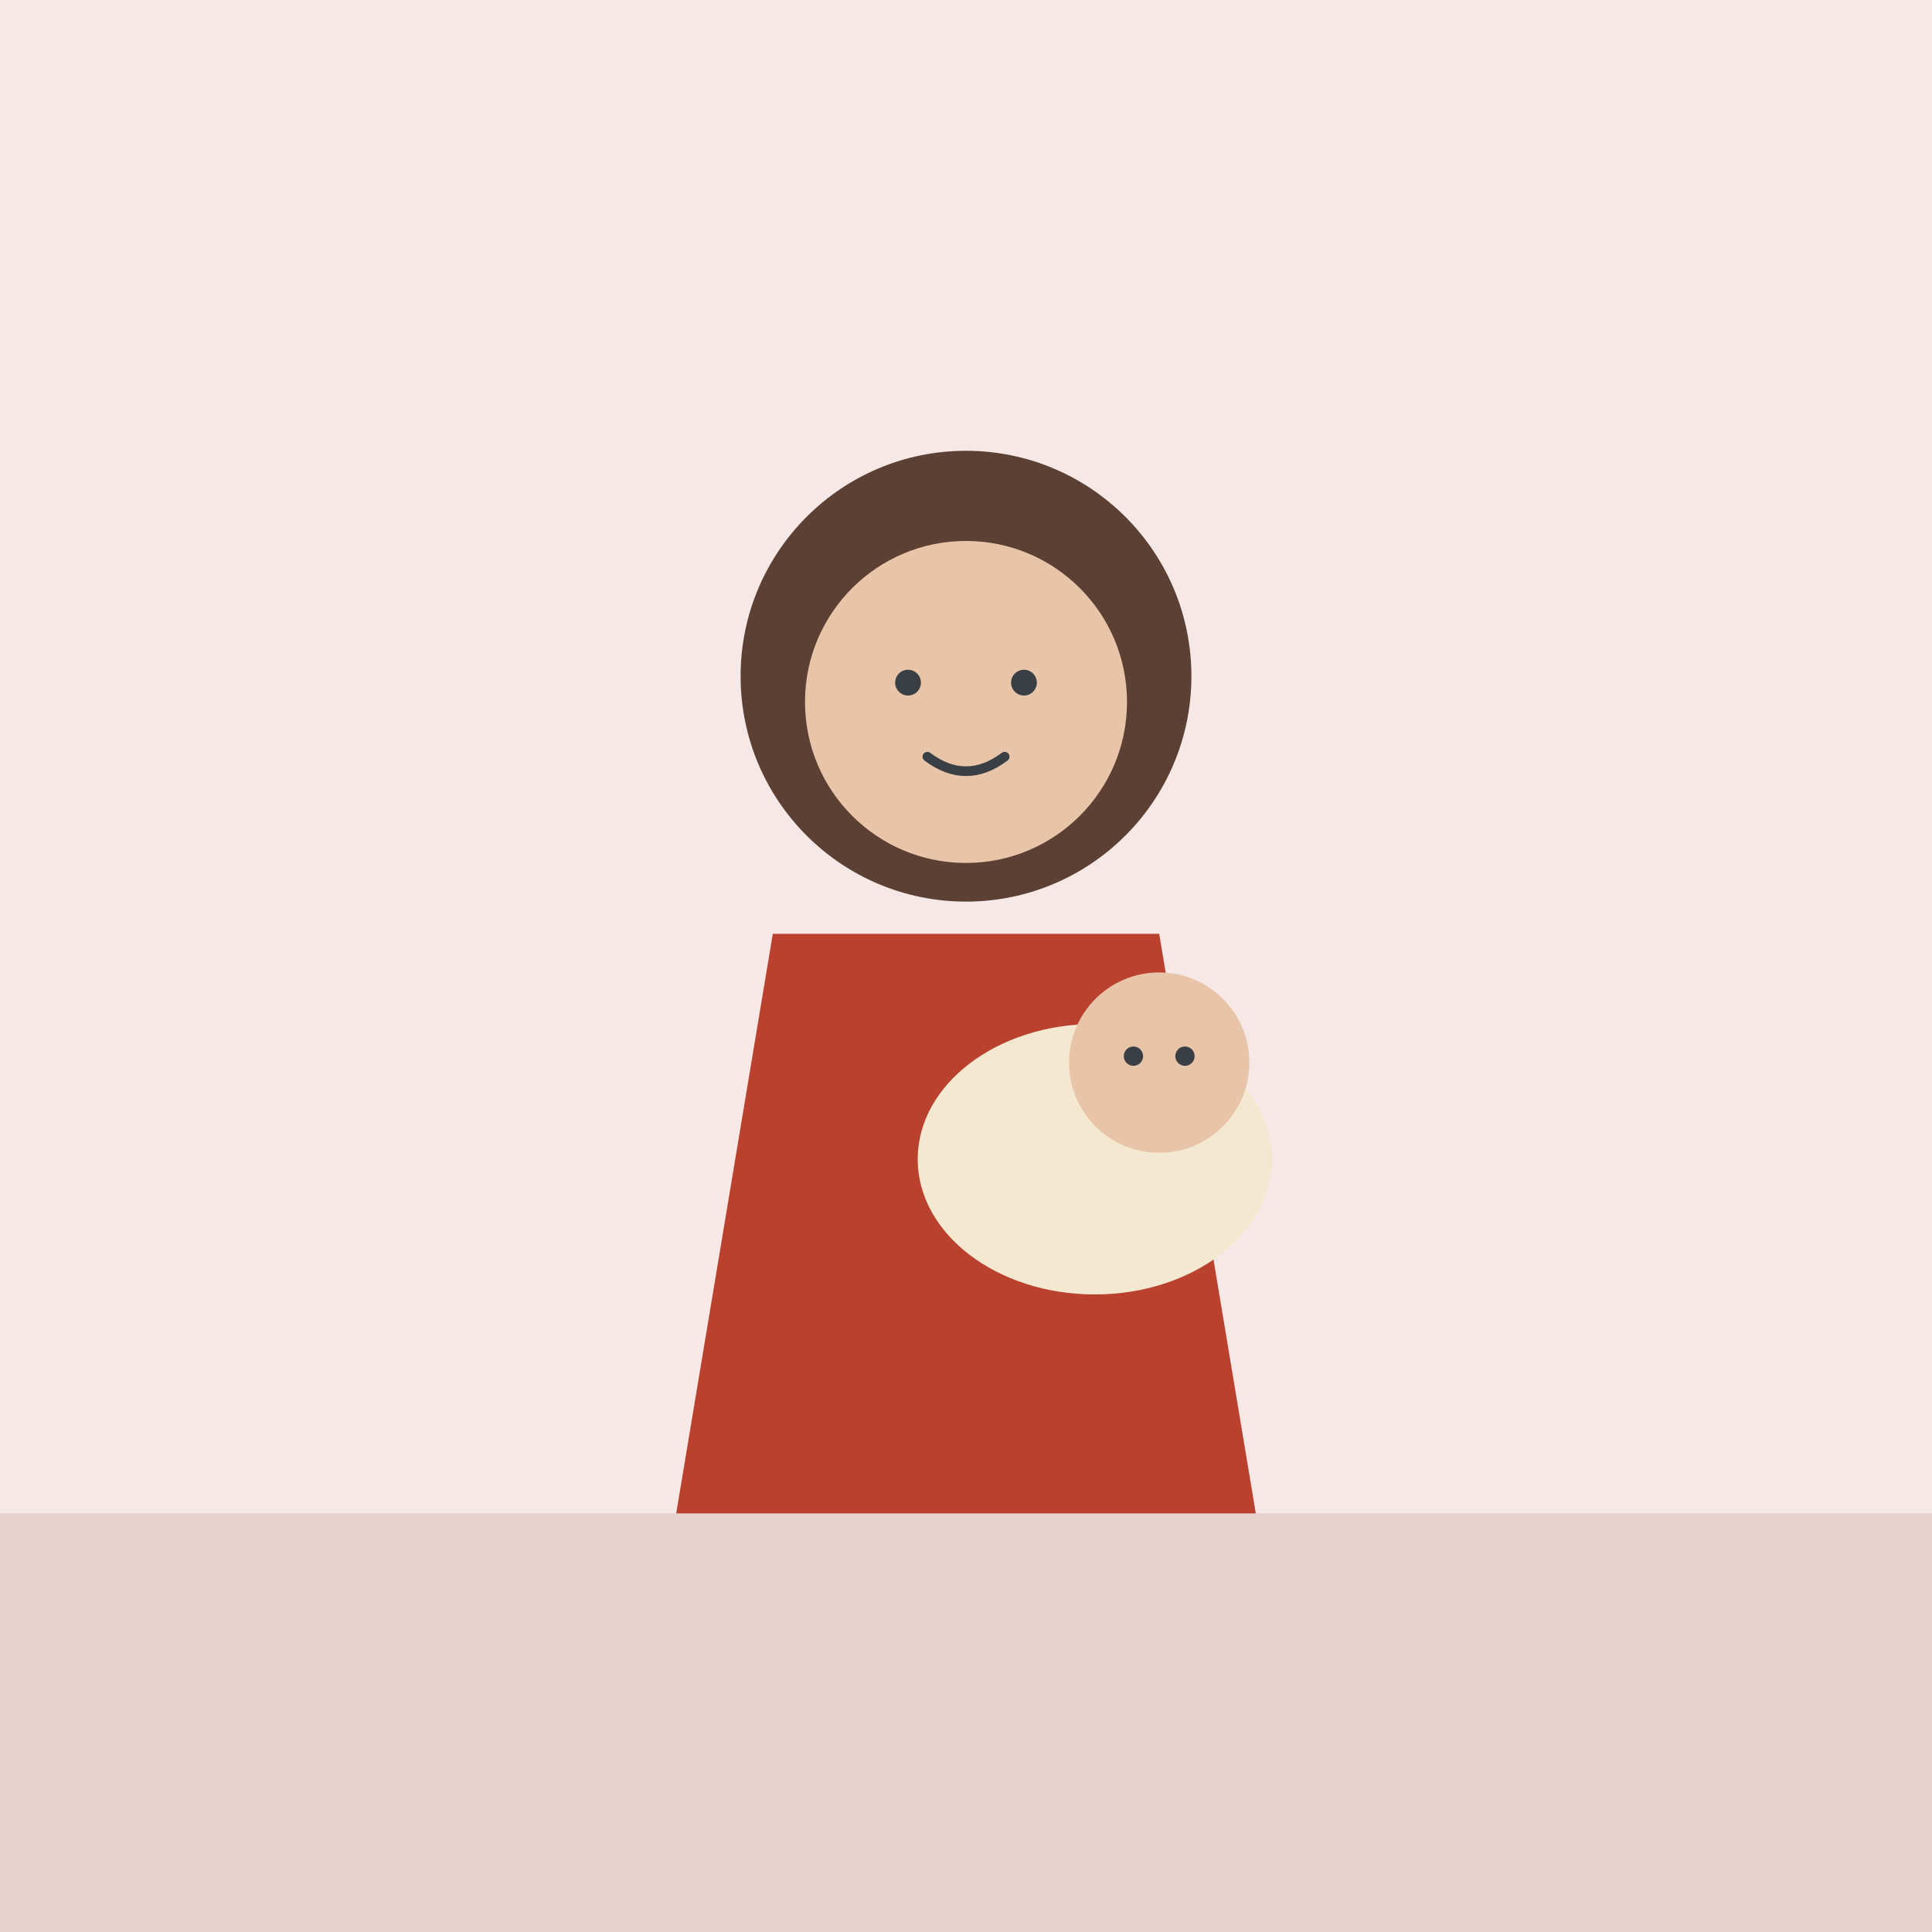
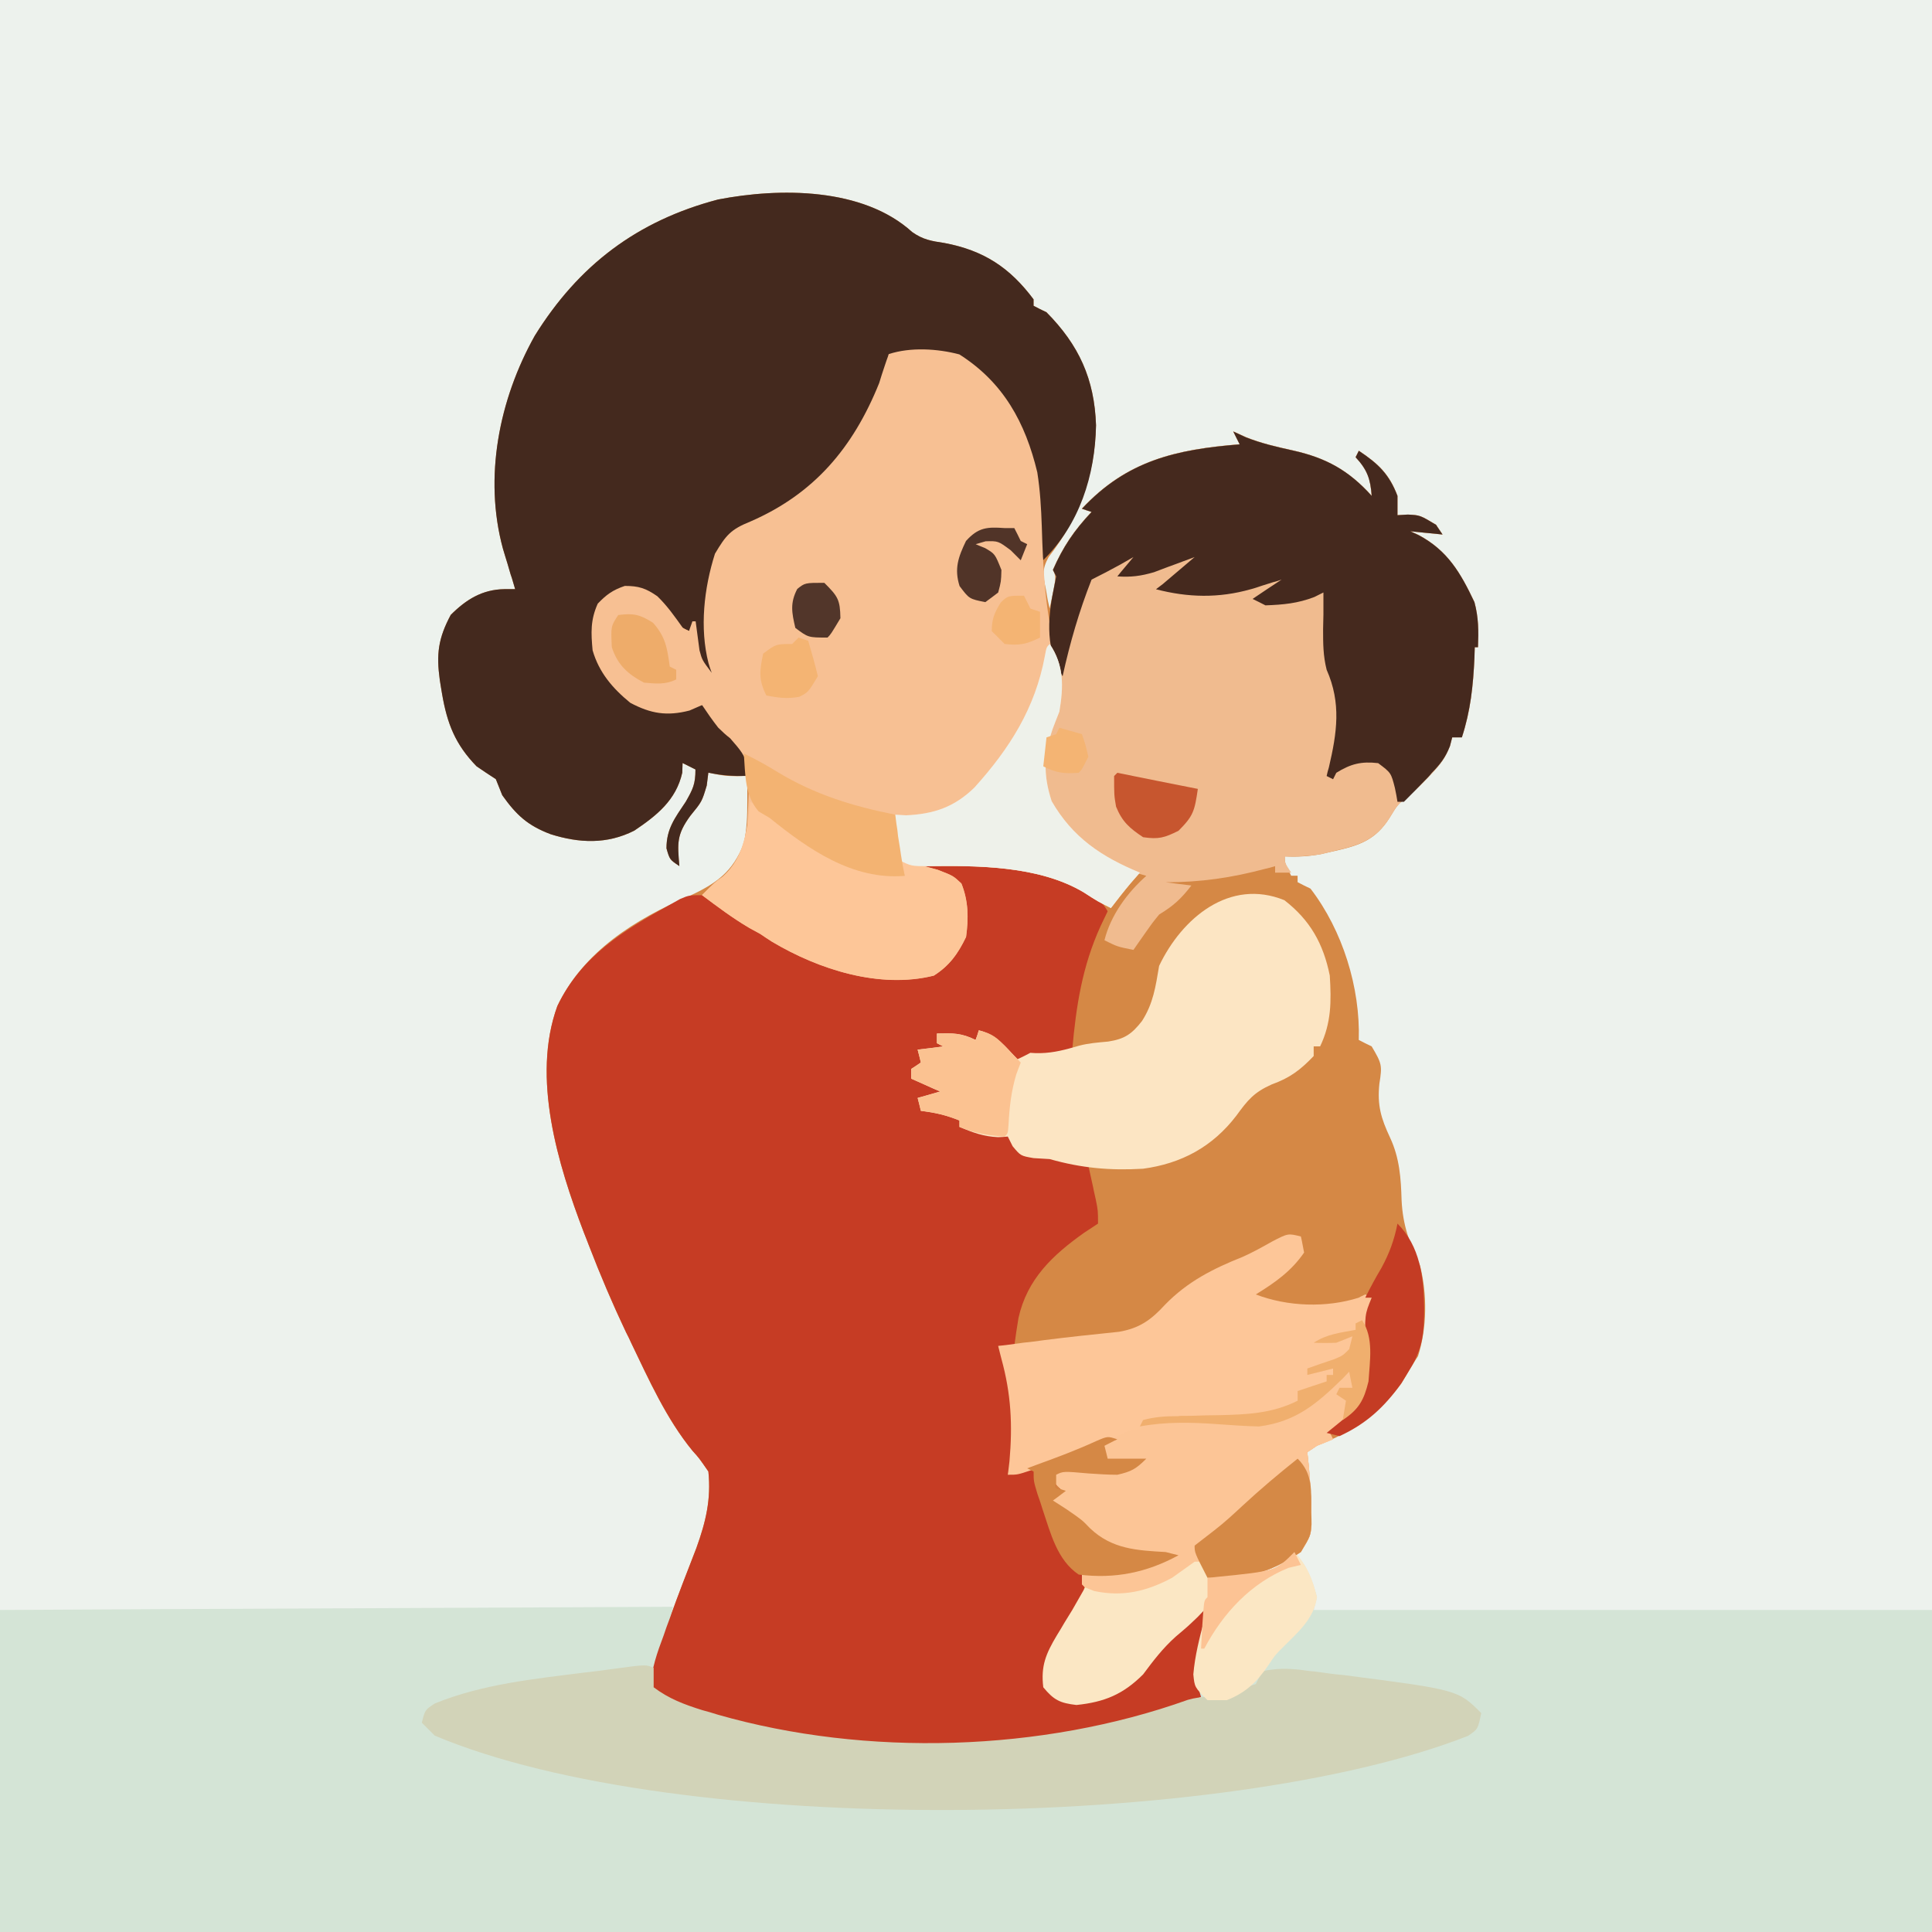
- <svg xmlns="http://www.w3.org/2000/svg" width="600" height="600" viewBox="0 0 600 600" role="img" aria-label="Mother">
-   <rect width="600" height="600" fill="#F5E8E6" />
-   <rect y="470" width="600" height="130" fill="#E8D0CC" />
-   <path d="M210 470 L240 290 L360 290 L390 470 Z" fill="#B9412E" />
-   <circle cx="300" cy="210" r="70" fill="#5C4033" />
-   <circle cx="300" cy="218" r="50" fill="#E8C4A8" />
-   <circle cx="282" cy="212" r="4" fill="#3A3F45" />
-   <circle cx="318" cy="212" r="4" fill="#3A3F45" />
-   <path d="M288 235 Q300 244 312 235" fill="none" stroke="#3A3F45" stroke-width="3" stroke-linecap="round" />
-   <ellipse cx="340" cy="360" rx="55" ry="42" fill="#F5E8D0" />
-   <circle cx="360" cy="330" r="28" fill="#E8C4A8" />
-   <circle cx="352" cy="328" r="3" fill="#3A3F45" />
-   <circle cx="368" cy="328" r="3" fill="#3A3F45" />
+ <svg xmlns="http://www.w3.org/2000/svg" version="1.1" width="600" height="600" viewBox="0 0 600 600" role="img" aria-label="Mother">
+   <path d="M0 0 C198 0 396 0 600 0 C600 198 600 396 600 600 C402 600 204 600 0 600 C0 402 0 204 0 0 Z " fill="#EDF2ED" transform="translate(0,0)" />
+   <path d="M0 0 C3.4 2.4 6 2.8 10 3.4 C22.2 5.7 30.3 11 37.7 20.9 C37.7 21.6 37.7 22.3 37.7 22.9 C39 23.6 40.4 24.3 41.7 24.9 C51.8 35.1 56.6 45.6 57.1 60 C56.8 75.4 51.9 88.7 42.4 100.9 C40.3 104.7 40.6 106.6 41.5 110.8 C41.7 112 41.9 113.1 42.1 114.3 C42.3 115.2 42.5 116 42.7 116.9 C44.8 107.2 44.8 107.2 43.7 104.9 C46.8 97.8 50.3 92.6 55.7 86.9 C54.7 86.6 53.7 86.3 52.7 85.9 C66.7 70.9 82 67.5 101.7 65.9 C101.1 64.6 100.4 63.3 99.7 61.9 C100.4 62.2 100.4 62.2 103.7 63.7 C108.4 65.6 113.2 66.7 118.2 67.8 C128.5 70.1 135.5 74 142.7 81.9 C142.3 76.6 141.4 73.8 137.7 69.9 C138 69.3 138.4 68.6 138.7 67.9 C144.7 71.9 148.2 75.1 150.7 81.9 C150.7 83.9 150.7 85.9 150.7 87.9 C151.8 87.9 152.8 87.8 153.9 87.8 C157.7 87.9 157.7 87.9 162.7 90.9 C163.4 91.9 164 92.9 164.7 93.9 C161.4 93.6 158.1 93.3 154.7 92.9 C155.6 93.3 156.5 93.7 157.3 94.1 C166.3 98.9 170.3 105.9 174.6 114.9 C175.9 119.7 175.9 124 175.7 128.9 C175.4 128.9 175.1 128.9 174.7 128.9 C174.7 130 174.6 131.1 174.6 132.3 C174.2 141 173.4 148.7 170.7 156.9 C169.7 156.9 168.7 156.9 167.7 156.9 C167.5 157.8 167.2 158.7 167 159.6 C165.6 163.2 164.1 165.2 161.5 168 C160.7 168.9 159.9 169.7 159 170.6 C156.7 172.9 156.7 172.9 153.5 175.6 C150.7 177.9 150.7 177.9 148.2 182 C143.9 188.8 138.9 190.5 131.3 192.2 C129.8 192.5 128.4 192.9 126.9 193.2 C123.1 193.9 119.6 194.1 115.7 193.9 C115.7 195.9 115.7 195.9 117.7 199.9 C118.4 199.9 119 199.9 119.7 199.9 C119.7 200.6 119.7 201.3 119.7 201.9 C121 202.6 122.4 203.3 123.7 203.9 C133.7 216.9 139.2 234.7 138.7 250.9 C140 251.6 141.4 252.3 142.7 252.9 C145.9 258.3 146 258.8 145.1 264.5 C144.4 271.2 145.6 275.2 148.4 281.2 C151.4 287.6 151.8 293.9 152 300.8 C152.4 308.5 154.4 313.9 157.7 320.9 C160 329.9 159.9 340.3 157.1 349.1 C156.3 350.3 155.5 351.6 154.7 352.9 C153.8 354.5 152.9 356 151.9 357.6 C144.7 367.4 136.9 372.5 125.7 376.9 C124.7 377.6 123.7 378.3 122.7 378.9 C122.9 380.4 123 381.9 123.2 383.5 C123.6 388.3 123.9 393 124 397.8 C124 399 124 400.3 124 401.6 C123.7 404.9 123.7 404.9 120.7 409.9 C110.5 416.8 103.7 418.2 91.7 417.9 C91.4 416.3 91.1 414.6 90.7 412.9 C87.3 414.8 84.1 416.6 81 419 C73 423.7 64.8 424.5 55.7 422.9 C55.1 422.6 54.4 422.3 53.7 421.9 C53 423.3 52.3 424.6 51.6 426 C50.7 427.7 49.8 429.5 48.8 431.2 C47.9 433 47 434.7 46.1 436.5 C43.7 440.9 43.7 440.9 41.7 443.9 C40.9 450.9 40.9 450.9 43.7 454.4 C49.3 457.2 54.3 456.3 60.2 454.9 C67.4 451.7 72.2 447 76.8 440.8 C80 436.6 83.4 434 87.7 430.9 C89 429.6 90.4 428.3 91.7 426.9 C91.2 430.8 90.6 434.5 89.7 438.3 C88.5 444 87.9 449.4 89.7 454.9 C74.7 460.9 59.7 464.5 43.7 466.9 C42.3 467.2 40.8 467.4 39.3 467.6 C1.9 472.3 -45.2 472.6 -79.3 453.9 C-79.9 453.3 -80.6 452.6 -81.3 451.9 C-80.9 446.2 -79.1 441.2 -77.2 435.8 C-76.6 434.1 -76 432.3 -75.3 430.5 C-72.6 423.2 -69.8 415.9 -67 408.6 C-64.1 400.6 -62.4 393.5 -63.3 384.9 C-66.2 380.7 -66.2 380.7 -68.2 378.5 C-76.3 368.7 -81.8 356.4 -87.3 344.9 C-87.5 344.4 -87.5 344.4 -88.9 341.6 C-93.1 332.8 -96.9 323.8 -100.4 314.7 C-100.9 313.3 -101.4 312 -102 310.6 C-110 289.6 -118.3 262.6 -110.2 240.4 C-102.1 223.4 -86 213.4 -69.2 206.2 C-60.8 202.3 -55.7 198.7 -52.3 189.9 C-51.3 185.3 -51.2 181.4 -51.2 176.6 C-51.2 175.2 -51.2 173.7 -51.2 172.3 C-51.3 171.2 -51.3 170.1 -51.3 168.9 C-51.8 168.9 -51.8 168.9 -54.5 169 C-58.3 168.9 -58.3 168.9 -63.3 167.9 C-63.4 168.6 -63.4 168.6 -63.8 171.9 C-65.3 176.9 -65.3 176.9 -68.9 181.3 C-73.2 187.2 -72.9 189.8 -72.3 196.9 C-75.3 194.9 -75.3 194.9 -76.3 191.4 C-76.3 185.3 -73.7 182 -70.3 176.9 C-68.1 173 -67.3 171.5 -67.3 166.9 C-67.9 166.6 -67.9 166.6 -71.3 164.9 C-71.3 165.9 -71.4 166.9 -71.4 167.9 C-73.3 176.4 -79.3 181.2 -86.3 185.9 C-94.8 190.2 -103.4 189.8 -112.3 187 C-119.4 184.3 -122.9 181.1 -127.3 174.9 C-127.6 174.1 -127.6 174.1 -129.3 169.9 C-131.3 168.6 -133.3 167.3 -135.3 165.9 C-141.9 159.1 -144.4 152.7 -146 143.4 C-146.2 142 -146.5 140.6 -146.7 139.1 C-147.8 131.1 -147.2 126.2 -143.3 118.9 C-138.5 114.1 -133.5 111 -126.6 110.9 C-125.5 110.9 -124.4 110.9 -123.3 110.9 C-123.6 109.8 -124 108.6 -124.3 107.5 C-124.6 106.7 -124.6 106.7 -125.7 102.9 C-126.2 101.4 -126.6 99.9 -127.1 98.3 C-133.1 76.2 -128.3 52 -117.2 32.2 C-103.6 10.3 -85.4 -3.5 -60.3 -10.1 C-41.2 -13.8 -15.3 -13.9 0 0 Z " fill="#D58845" transform="translate(283.2812,72.0625)" />
+   <path d="M0 0 C3.9 4.2 5.5 8.5 7 14 C6.7 15.3 6.3 16.6 6 18 C69.4 18 132.7 18 198 18 C198 51 198 84 198 118 C0 118 -198 118 -402 118 C-402 85 -402 52 -402 18 C-367.5 17.8 -367.5 17.8 -193 17 C-194.4 23.5 -196 29.1 -198.3 35.2 C-199 38 -199 38 -198 43 C-157.2 67.4 -94.3 61.5 -50.2 51.3 C-43.3 49.6 -36.6 47.5 -30 45 C-30.3 44 -30.7 43 -31 42 C-31.5 34.4 -29.9 28.3 -28 21 C-28 20 -28 19 -28 18 C-28.7 18.7 -29.3 19.4 -30 20.1 C-33 23 -33 23 -36.9 26.3 C-40.9 29.9 -43.8 33.7 -47 38 C-53.2 44.2 -59 46.6 -67.7 47.5 C-72.8 46.9 -74.7 46 -78 42 C-78.8 35.4 -77.2 31.6 -73.8 25.9 C-73 24.6 -72.2 23.3 -71.4 21.9 C-70.6 20.6 -69.8 19.3 -69 18 C-67.7 15.7 -66.3 13.3 -65 11 C-64.1 11.4 -63.1 11.7 -62.2 12.1 C-53.3 14 -45.9 12.2 -38 8 C-35.7 6.3 -33.3 4.7 -31 3 C-30 3 -29 3 -28 3 C-27.7 4.6 -27.3 6.3 -27 8 C-6.3 6.3 -6.3 6.3 0 0 Z " fill="#D4E4D6" transform="translate(402,482)" />
+   <path d="M0 0 C39.4 0.9 39.4 0.9 53 10 C55.7 12.9 55.7 12.9 57 15 C56.6 15.8 56.6 15.8 54.8 19.6 C49.1 32.1 47.2 44.4 46 58 C40 59.5 34.2 61 28 61 C25.3 58.3 22.7 55.7 20 53 C19 53 18 53 17 53 C16.7 53.7 16.3 54.3 16 55 C12 54.3 8.1 53.7 4 53 C4 54 4 55 4 56 C5.3 56.7 6.6 57.3 8 58 C4.7 58 1.4 58 -2 58 C-1 61 -1 61 1 63 C-0.6 63.3 -2.3 63.7 -4 64 C-4 65 -4 66 -4 67 C-2.5 67.5 -1.1 67.9 0.4 68.4 C5 70 5 70 6 72 C4.8 72.2 4.8 72.2 -1 73 C-1 74 -1 75 -1 76 C0.4 76.3 1.8 76.6 3.3 76.9 C8 78 8 78 11 80 C11 80.7 11 81.3 11 82 C16.2 83.4 20.6 84.2 26 84 C26.5 85 26.9 85.9 27.4 86.9 C30 90 30 90 34 90.7 C35.6 90.8 37.3 90.9 39 91 C43 91.9 47 92.9 51 94 C51.5 96.2 52 98.5 52.5 100.8 C52.6 101.4 52.6 101.4 53.3 104.5 C54 108 54 108 54 112 C52.5 113 51.1 113.9 49.6 114.9 C39.9 121.8 32 129.2 29.3 141.3 C28.8 144.2 28.4 147.1 28 150 C26.4 150 24.7 150 23 150 C23.6 151.7 24.3 153.4 24.9 155.1 C29.3 166.6 28.8 178.2 26 190 C35.6 186.7 45 183.3 54.2 179 C57 178 57 178 60 179 C59.3 179.3 59.3 179.3 56 181 C56.3 182.3 56.7 183.6 57 185 C61 185 64.9 185 69 185 C65.8 188.2 64.4 189 60 190 C57.1 190 54.2 189.8 51.2 189.6 C43.2 188.9 43.2 188.9 41 190 C41 191.3 41 192.6 41 194 C42 194.3 43 194.7 44 195 C42.7 196 41.4 197 40 198 C41.4 198.9 42.8 199.8 44.2 200.7 C49 204 49 204 51.5 206.6 C58.3 213.1 66.1 213.5 75 214 C76.3 214.3 77.6 214.7 79 215 C68.6 220.7 60.6 221.2 49 220 C49.3 220.8 49.5 221.6 49.8 222.4 C50.1 227.8 47.8 231 45.2 235.7 C44.7 236.5 44.7 236.5 42.4 240.8 C41 243.2 39.6 245.6 38 248 C37.2 255 37.2 255 39.9 258.5 C45.6 261.3 50.5 260.3 56.5 259 C63.7 255.8 68.4 251.1 73.1 244.9 C76.3 240.6 79.7 238.1 84 235 C85.3 233.7 86.6 232.4 88 231 C87.5 234.9 86.9 238.6 85.9 242.4 C84.8 248.1 84.1 253.4 86 259 C71 264.9 55.9 268.5 40 271 C38.5 271.2 37.1 271.5 35.6 271.7 C-1.9 276.4 -48.9 276.7 -83 258 C-83.7 257.3 -84.3 256.7 -85 256 C-84.7 250.3 -82.9 245.2 -80.9 239.9 C-80.3 238.1 -79.7 236.4 -79 234.6 C-76.4 227.2 -73.5 219.9 -70.7 212.7 C-67.8 204.6 -66.1 197.6 -67 189 C-69.9 184.8 -69.9 184.8 -71.9 182.6 C-80 172.7 -85.5 160.4 -91 149 C-91.5 147.9 -92 146.8 -92.6 145.7 C-96.8 136.8 -100.6 127.9 -104.1 118.8 C-104.6 117.4 -105.2 116.1 -105.7 114.7 C-113.7 93.7 -122 66.7 -113.9 44.4 C-106.5 29 -93.5 21 -79 13 C-77.9 12.4 -76.9 11.8 -75.8 11.2 C-73 10 -73 10 -68 10 C-64.7 12.1 -64.7 12.1 -61.1 14.8 C-56.8 18 -52.8 20.7 -48 23 C-46.9 23.6 -45.9 24.3 -44.8 24.9 C-31.3 32.3 -16.3 36 -1 35 C4.3 32.9 7.4 31.1 10.8 26.6 C13 19.9 13.1 12.9 10.6 6.3 C7 3.1 3.7 2.7 -1 2 C-0.7 1.3 -0.3 0.7 0 0 Z " fill="#C63C24" transform="translate(287,268)" />
+   <path d="M0 0 C3.4 2.4 6 2.8 10 3.4 C22.2 5.7 30.3 11 37.7 20.9 C37.7 21.6 37.7 22.3 37.7 22.9 C39 23.6 40.4 24.3 41.7 24.9 C51.8 35.1 56.6 45.6 57.1 60 C56.8 75.7 52 90.7 40.7 101.9 C39.7 97.7 39.5 94 39.4 89.7 C38.4 71.3 33.6 54.6 19.7 41.9 C11.4 36.9 2.2 37.8 -7.3 37.9 C-7.4 39.1 -7.6 40.2 -7.8 41.4 C-12.5 58.9 -23.3 74.8 -38.3 84.9 C-43.8 88.1 -49.4 90.6 -55.3 92.9 C-62.9 100.7 -63.4 112.4 -63.6 122.8 C-63.5 128.4 -62.8 133.5 -61.3 138.9 C-66.6 133.6 -67.5 129.3 -68.3 121.9 C-68.6 122.6 -68.9 123.3 -69.3 123.9 C-73.3 121.9 -73.3 121.9 -76.7 117.4 C-80.3 112.9 -80.3 112.9 -85.3 110.9 C-89.8 111 -91.7 111.4 -95.2 114.4 C-98.6 118.5 -98.7 121.5 -98.6 126.9 C-97.9 133.6 -94.6 138.5 -90.1 143.4 C-84.2 147.4 -79 149.5 -71.9 148.1 C-70.7 147.7 -69.5 147.3 -68.3 146.9 C-67 146.9 -65.6 146.9 -64.3 146.9 C-62.3 149 -62.3 149 -60.3 151.7 C-57.7 155.1 -55.3 157.9 -52.3 160.9 C-51.5 165.2 -51.5 165.2 -51.3 168.9 C-55.6 169 -59 168.8 -63.3 167.9 C-63.4 168.6 -63.4 168.6 -63.8 171.9 C-65.3 176.9 -65.3 176.9 -68.9 181.3 C-73.2 187.2 -72.9 189.8 -72.3 196.9 C-75.3 194.9 -75.3 194.9 -76.3 191.4 C-76.3 185.3 -73.7 182 -70.3 176.9 C-68.1 173 -67.3 171.5 -67.3 166.9 C-67.9 166.6 -67.9 166.6 -71.3 164.9 C-71.3 165.9 -71.4 166.9 -71.4 167.9 C-73.3 176.4 -79.3 181.2 -86.3 185.9 C-94.8 190.2 -103.4 189.8 -112.3 187 C-119.4 184.3 -122.9 181.1 -127.3 174.9 C-127.6 174.1 -127.6 174.1 -129.3 169.9 C-131.3 168.6 -133.3 167.3 -135.3 165.9 C-141.9 159.1 -144.4 152.7 -146 143.4 C-146.2 142 -146.5 140.6 -146.7 139.1 C-147.8 131.1 -147.2 126.2 -143.3 118.9 C-138.5 114.1 -133.5 111 -126.6 110.9 C-125.5 110.9 -124.4 110.9 -123.3 110.9 C-123.6 109.8 -124 108.6 -124.3 107.5 C-124.6 106.7 -124.6 106.7 -125.7 102.9 C-126.2 101.4 -126.6 99.9 -127.1 98.3 C-133.1 76.2 -128.3 52 -117.2 32.2 C-103.6 10.3 -85.4 -3.5 -60.3 -10.1 C-41.2 -13.8 -15.3 -13.9 0 0 Z " fill="#44291E" transform="translate(283.2812,72.0625)" />
+   <path d="M0 0 C13.7 8.7 20.5 21.2 24.2 36.6 C25.1 42.3 25.4 47.7 25.6 53.4 C26 67 26.7 80.3 30.2 93.5 C32.5 102 32.2 108 29 116.3 C26.2 124.3 25.9 130.5 28.6 138.7 C35.1 150.1 44.1 156 56.1 160.9 C55.1 162 54.2 163.1 53.2 164.2 C51.1 166.7 49 169.3 47.1 171.9 C43.1 169.9 43.1 169.9 38.6 167 C24.4 158.6 5.1 158.7 -10.9 158.9 C-10.2 159.1 -10.2 159.1 -6.7 160.1 C-1.9 161.9 -1.9 161.9 0.6 164.3 C2.8 169.9 2.9 175 2.1 180.9 C-0.4 186.1 -3.1 189.8 -7.9 192.9 C-24.8 197.1 -43.7 191 -58.2 182.4 C-59.5 181.6 -60.7 180.8 -61.9 179.9 C-63 179.3 -64.1 178.7 -65.2 178.1 C-70.4 175.1 -75.1 171.5 -79.9 167.9 C-75.9 163.9 -75.9 163.9 -73.4 162.2 C-68.8 158 -67.1 153 -65.9 146.9 C-64.9 126.4 -64.9 126.4 -71.2 119.2 C-72.5 118.2 -73.7 117.1 -74.9 115.9 C-76.7 113.6 -78.3 111.3 -79.9 108.9 C-81.2 109.5 -82.5 110 -83.8 110.6 C-90.8 112.4 -95.8 111.6 -102.2 108.2 C-107.7 103.7 -111.9 98.8 -113.9 91.9 C-114.4 86.5 -114.6 82.5 -112.3 77.4 C-109.6 74.6 -107.7 73.2 -103.9 71.9 C-99.6 71.9 -97.4 72.6 -93.8 75.1 C-90.7 78.1 -88.4 81.4 -85.9 84.9 C-85.3 85.3 -84.6 85.6 -83.9 85.9 C-83.8 85.4 -83.8 85.4 -82.9 82.9 C-82.6 82.9 -82.3 82.9 -81.9 82.9 C-81.5 85.9 -81.1 88.9 -80.7 91.9 C-79.9 94.9 -79.9 94.9 -76.9 98.9 C-77.3 97.9 -77.6 96.9 -77.9 95.9 C-80.7 85 -79.3 72.6 -75.9 61.9 C-72.5 56.2 -71.1 54.4 -64.9 51.9 C-45.1 43.3 -33 29 -24.9 8.9 C-24.4 7.2 -23.8 5.4 -23.2 3.6 C-22.8 2.4 -22.4 1.2 -21.9 -0.1 C-15.2 -2.3 -6.8 -1.8 0 0 Z " fill="#F7C093" transform="translate(297.9375,110.0625)" />
+   <path d="M0 0 C1.3 0.6 2.6 1.2 3.9 1.8 C8.7 3.7 13.5 4.8 18.5 5.9 C28.8 8.2 35.8 12 43 20 C42.6 14.7 41.6 11.9 38 8 C38.3 7.3 38.7 6.7 39 6 C45 10 48.4 13.2 51 20 C51 22 51 24 51 26 C52.1 25.9 53.1 25.9 54.2 25.8 C58 26 58 26 63 29 C63.3 29.5 63.3 29.5 65 32 C61.7 31.7 58.4 31.3 55 31 C55.9 31.4 56.7 31.8 57.6 32.2 C66.6 37 70.6 43.9 74.9 53 C76.2 57.8 76.2 62 76 67 C75.7 67 75.3 67 75 67 C75 68.1 74.9 69.2 74.9 70.3 C74.5 79 73.7 86.7 71 95 C70 95 69 95 68 95 C67.9 95.4 67.9 95.4 67.3 97.7 C65.9 101.3 64.4 103.3 61.8 106.1 C60.9 106.9 60.1 107.8 59.3 108.7 C57 111 57 111 53.8 113.6 C51 116 51 116 48.5 120.1 C44.2 126.8 39.2 128.5 31.6 130.2 C30.1 130.6 28.7 130.9 27.2 131.3 C23.3 131.9 19.9 132.1 16 132 C16 134 16 134 18 137 C16.4 137 14.7 137 13 137 C13 136.3 13 135.7 13 135 C12 135.3 11 135.6 10 135.8 C-0.5 138.6 -10.1 140 -21 140 C-18.4 140.3 -15.7 140.7 -13 141 C-16.2 145.1 -18.4 147.2 -23 150 C-25.2 152.7 -25.2 152.7 -27.3 155.7 C-28 156.7 -28.7 157.7 -29.4 158.7 C-29.9 159.5 -30.5 160.2 -31 161 C-36 160 -36 160 -40 158 C-38.1 150.3 -32.9 143.2 -27 138 C-27.4 137.9 -27.4 137.9 -29.4 137.3 C-41.9 132.8 -52.4 125.7 -58.2 113.4 C-60.1 104.9 -59.4 98.4 -56.4 90.4 C-53.5 82.4 -54.1 76.7 -56.1 68.4 C-57.8 60.1 -56.7 53.2 -55 45 C-55.3 44.3 -55.7 43.7 -56 43 C-52.9 35.9 -49.4 30.7 -44 25 C-45 24.7 -46 24.3 -47 24 C-33 9 -17.8 5.6 2 4 C1.3 2.7 0.7 1.4 0 0 Z " fill="#F0BB8F" transform="translate(383,134)" />
+   <path d="M0 0 C0.2 0.8 0.2 0.8 1 5 C-3 10.8 -8 14.3 -14 18 C-4.1 21.8 7.9 22.2 18 19 C18.3 18.8 18.3 18.8 20 18 C20.7 18.3 21.3 18.7 22 19 C21.8 20.3 21.7 21.6 21.5 23 C21 27.7 21 32.4 21.1 37.1 C21.1 44.3 21.1 49.9 15.8 55.2 C13.6 57.2 11.3 59.1 9 61 C9.3 61.7 9.7 62.3 10 63 C8.4 63.7 6.7 64.3 5 65 C4 65.7 3 66.3 2 67 C2.2 68.5 2.3 70 2.5 71.6 C2.9 76.3 3.2 81.1 3.2 85.9 C3.3 87.1 3.3 88.3 3.3 89.6 C3 93 3 93 0 98 C-10.2 104.8 -17.1 106.3 -29 106 C-29.3 104.4 -29.7 102.7 -30 101 C-33.4 102.9 -36.6 104.7 -39.7 107.1 C-47.6 111.7 -56 112.8 -65 111 C-66 110 -67 109 -68 108 C-68 106.7 -68 105.4 -68 104 C-67.1 104 -67.1 104 -62.2 104.2 C-53.9 104.2 -46.5 102.7 -39 99 C-40.3 99 -41.6 99.1 -42.9 99.1 C-54.7 98.8 -62.8 95.2 -71 87 C-72.6 86 -74.3 85 -76 84 C-76.7 83 -77.3 82 -78 81 C-77.3 80.7 -77.3 80.7 -74 79 C-75 78 -76 77 -77 76 C-76.8 75.5 -76.8 75.5 -76 73 C-71.6 72.1 -68 72.1 -63.6 72.6 C-58 73.1 -54.2 72.5 -49 70 C-50.8 70 -52.5 70.1 -54.4 70.1 C-60 70 -60 70 -62 68 C-61.8 67.3 -61.8 67.3 -61 64 C-65.3 65.6 -69.6 67.2 -73.8 68.8 C-74.7 69.1 -74.7 69.1 -78.8 70.7 C-79.6 71 -79.6 71 -83.8 72.6 C-88 74 -88 74 -91 74 C-90.8 72.6 -90.7 71.2 -90.5 69.8 C-89.5 58.5 -90 48.9 -93 38 C-93.3 36.7 -93.7 35.4 -94 34 C-91.4 33.7 -88.9 33.4 -86.3 33 C-84.1 32.8 -82 32.5 -79.8 32.2 C-72 31.2 -64.2 30.4 -56.5 29.6 C-50.1 28.5 -46.5 25.9 -42.2 21.2 C-35.2 14 -27.3 10 -18 6.3 C-14.9 4.9 -12 3.3 -9 1.6 C-4 -1 -4 -1 0 0 Z " fill="#FDC698" transform="translate(404,384)" />
+   <path d="M0 0 C1.3 0.6 2.6 1.2 3.9 1.8 C8.7 3.7 13.5 4.8 18.5 5.9 C28.8 8.2 35.8 12 43 20 C42.6 14.7 41.6 11.9 38 8 C38.3 7.3 38.7 6.7 39 6 C45 10 48.4 13.2 51 20 C51 22 51 24 51 26 C52.1 25.9 53.1 25.9 54.2 25.8 C58 26 58 26 63 29 C63.3 29.5 63.3 29.5 65 32 C61.7 31.7 58.4 31.3 55 31 C55.9 31.4 56.7 31.8 57.6 32.2 C66.6 37 70.6 43.9 74.9 53 C76.2 57.8 76.2 62 76 67 C75.7 67 75.3 67 75 67 C75 68.1 74.9 69.2 74.9 70.3 C74.5 79 73.7 86.7 71 95 C70 95 69 95 68 95 C67.8 95.9 67.5 96.8 67.3 97.7 C65.9 101.3 64.3 103.3 61.6 106.1 C60.9 107 60.1 107.8 59.3 108.6 C57.2 110.8 55.1 112.9 53 115 C52.3 115 51.7 115 51 115 C50.8 113.6 50.5 112.2 50.2 110.7 C49 106 49 106 45 103 C39.8 102.4 36.5 103.2 32 106 C31.7 106.7 31.3 107.3 31 108 C30.3 107.7 29.7 107.3 29 107 C29.2 106.1 29.4 105.2 29.7 104.3 C32.2 93.6 33.6 84.4 29 74 C27.9 69.6 27.9 65.9 27.9 61.4 C27.9 59.9 28 58.4 28 56.9 C28 55.6 28 54.3 28 53 C28 52 28 51 28 50 C27.1 50.5 26.1 50.9 25.2 51.4 C20 53.4 15.5 53.8 10 54 C8.7 53.3 7.4 52.7 6 52 C9 50 11.9 48 15 46 C14.1 46.3 13.3 46.6 12.4 46.8 C11.8 47 11.8 47 8.9 47.9 C7.7 48.3 6.6 48.7 5.4 49 C-4.5 51.8 -14 51.6 -24 49 C-23.3 48.5 -22.6 47.9 -21.9 47.4 C-18.6 44.6 -15.3 41.8 -12 39 C-13.1 39.4 -14.3 39.9 -15.5 40.3 C-17 40.9 -18.5 41.4 -20.1 42 C-21.6 42.6 -23.1 43.1 -24.6 43.7 C-28.7 44.9 -31.8 45.3 -36 45 C-35.2 44 -35.2 44 -31 39 C-32.4 39.8 -33.8 40.6 -35.2 41.4 C-38.1 43 -41 44.5 -44 46 C-47.9 55.9 -50.7 65.6 -53 76 C-58.2 68.2 -57.7 58.4 -55.9 49.6 C-55.6 48.1 -55.3 46.6 -55 45 C-55.3 44.3 -55.7 43.7 -56 43 C-52.9 35.9 -49.4 30.7 -44 25 C-45 24.7 -46 24.3 -47 24 C-33 9 -17.8 5.6 2 4 C1.3 2.7 0.7 1.4 0 0 Z " fill="#45291E" transform="translate(383,134)" />
+   <path d="M0 0 C0 2 0 4 0 6 C4.8 9.6 9.4 11.3 15.1 13.1 C16.7 13.5 18.3 14 19.9 14.5 C66 27.7 120.6 26.1 165.9 9.9 C170 8.7 173.8 8.9 178 9 C181.4 7.6 181.4 7.6 184 6 C184.5 5.8 184.5 5.8 187 5 C187.7 3.7 188.3 2.4 189 1 C193.6 0.1 196.5 0.1 201.1 0.6 C202.5 0.8 203.8 1 205.3 1.1 C206.7 1.3 208.2 1.5 209.7 1.7 C211.2 1.9 212.7 2.1 214.2 2.2 C249.8 6.8 249.8 6.8 257 14 C256 19 256 19 252.9 21.1 C177.4 50.7 7.5 52.9 -68 21 C-69.3 19.7 -70.6 18.4 -72 17 C-71 13 -71 13 -67.9 11 C-53.1 5 -37.1 3.4 -21.3 1.4 C-18.4 1.1 -15.5 0.7 -12.6 0.3 C-2.3 -1.1 -2.3 -1.1 0 0 Z " fill="#D2D3B8" transform="translate(203,518)" />
+   <path d="M0 0 C8 6.2 12.1 13.5 14.1 23.4 C14.6 31.4 14.6 38.1 11.1 45.4 C10.5 45.4 9.8 45.4 9.1 45.4 C9.1 46.4 9.1 47.4 9.1 48.4 C5 52.7 1.7 55.2 -3.9 57.2 C-9.5 59.7 -11.4 62.1 -14.9 66.9 C-22.3 76.6 -32 81.8 -43.9 83.4 C-54.2 84 -63 83.2 -72.9 80.4 C-74.5 80.3 -76.2 80.2 -77.9 80.1 C-81.9 79.4 -81.9 79.4 -84.4 76.4 C-84.9 75.4 -85.4 74.4 -85.9 73.4 C-86.9 73.5 -87.9 73.6 -88.9 73.6 C-93.4 73.4 -96.7 72.2 -100.9 70.4 C-100.9 69.8 -100.9 69.1 -100.9 68.4 C-105.1 66.7 -108.4 66 -112.9 65.4 C-113.2 64.1 -113.5 62.8 -113.9 61.4 C-111.6 60.8 -109.3 60.1 -106.9 59.4 C-108.4 58.8 -108.4 58.8 -115.9 55.4 C-115.9 54.4 -115.9 53.5 -115.9 52.4 C-114.9 51.8 -113.9 51.1 -112.9 50.4 C-113.2 49.1 -113.5 47.8 -113.9 46.4 C-111.2 46.1 -108.6 45.8 -105.9 45.4 C-106.5 45.1 -107.2 44.8 -107.9 44.4 C-107.9 43.4 -107.9 42.5 -107.9 41.4 C-103 41.3 -100.3 41.2 -95.9 43.4 C-95.5 42.4 -95.2 41.5 -94.9 40.4 C-89.3 41.8 -86.8 45.3 -82.9 49.4 C-81.6 48.8 -80.2 48.1 -78.9 47.4 C-77.9 47.5 -76.9 47.5 -75.8 47.5 C-71.5 47.4 -67.9 46.4 -63.8 45.2 C-60.8 44.4 -57.9 44.2 -54.7 43.9 C-49.6 43.1 -47.4 41.6 -44.2 37.5 C-40.7 32 -40 26.9 -38.9 20.4 C-31.8 5.5 -17 -6.9 0 0 Z " fill="#FCE5C3" transform="translate(398.875,279.5625)" />
+   <path d="M0 0 C4.5 6.7 4.3 13.2 3 21 C2.3 22.8 1.6 24.5 0.9 26.4 C-1.8 34.4 -2.1 40.5 0.6 48.8 C7.1 60.1 16.1 66.1 28 71 C27.1 72.1 26.1 73.1 25.2 74.2 C23 76.8 21 79.4 19 82 C15 80 15 80 10.5 77.1 C-3.7 68.7 -22.9 68.8 -39 69 C-38.3 69.2 -38.3 69.2 -34.8 70.1 C-30 72 -30 72 -27.4 74.4 C-25.2 79.9 -25.2 85.1 -26 91 C-28.5 96.2 -31.1 99.9 -36 103 C-52.8 107.2 -71.8 101.1 -86.3 92.4 C-87.5 91.6 -88.7 90.8 -90 90 C-91.1 89.4 -92.2 88.8 -93.3 88.2 C-98.5 85.1 -103.2 81.6 -108 78 C-104 74 -104 74 -101.5 72.2 C-94.7 66.1 -94 57.6 -93 49 C-88 52 -88 52 -85 54.7 C-73.5 64.2 -60.2 71.2 -45 72 C-45.5 70.7 -46 69.4 -46.5 68.1 C-48.1 62.8 -48.2 58.5 -48 53 C-46.9 53.1 -45.8 53.1 -44.6 53.2 C-36 52.8 -29.7 50.7 -23.4 44.6 C-12.4 32.4 -4.5 19.9 -1.5 3.7 C-1 1 -1 1 0 0 Z " fill="#FDC698" transform="translate(326,200)" />
+   <path d="M0 0 C3.7 5.5 2.4 12.6 2 19 C0.4 26.8 -4 30.1 -10 35 C-9.7 35.7 -9.3 36.3 -9 37 C-10.6 37.7 -12.3 38.3 -14 39 C-15 39.7 -16 40.3 -17 41 C-16.8 42.5 -16.7 44 -16.5 45.6 C-16.1 50.3 -15.8 55.1 -15.8 59.9 C-15.7 61.1 -15.7 62.3 -15.7 63.6 C-16 67 -16 67 -19 72 C-29.2 78.8 -36.1 80.3 -48 80 C-48.3 78.4 -48.7 76.7 -49 75 C-52.4 76.9 -55.6 78.7 -58.7 81.1 C-66.6 85.7 -75 86.8 -84 85 C-85 84 -86 83 -87 82 C-87 80.7 -87 79.4 -87 78 C-86.1 78 -86.1 78 -81.2 78.2 C-72.9 78.2 -65.5 76.7 -58 73 C-59.3 73 -60.6 73.1 -61.9 73.1 C-73.7 72.8 -81.8 69.2 -90 61 C-91.6 60 -93.3 59 -95 58 C-95.7 57 -96.3 56 -97 55 C-95.7 54.3 -94.4 53.7 -93 53 C-94 52 -95 51 -96 50 C-95.7 49 -95.3 48 -95 47 C-90.6 46.1 -87 46.1 -82.6 46.6 C-77 47.1 -73.2 46.5 -68 44 C-68.9 44 -68.9 44 -73.4 44.1 C-79 44 -79 44 -81 42 C-80.7 40.7 -80.3 39.4 -80 38 C-72.1 34 -72.1 34 -69 34 C-68.7 33 -68.3 32 -68 31 C-64.2 30 -61.1 29.8 -57.1 29.8 C-56.5 29.7 -56.5 29.7 -53.1 29.7 C-50.3 29.6 -47.4 29.5 -44.6 29.5 C-35.9 29.3 -27.9 29 -20 25 C-20 24 -20 23 -20 22 C-17 21 -14.1 20 -11 19 C-11 18.3 -11 17.7 -11 17 C-10.3 17 -9.7 17 -9 17 C-9 16.3 -9 15.7 -9 15 C-11.6 15.7 -14.3 16.3 -17 17 C-17 16.3 -17 15.7 -17 15 C-14.2 14 -11.4 13 -8.6 12.1 C-6 11 -6 11 -4 9 C-3.7 7.7 -3.3 6.4 -3 5 C-4.6 5.7 -6.3 6.3 -8 7 C-10.3 7.1 -12.7 7.1 -15 7 C-10.9 4.3 -6.8 3.9 -2 3 C-2 2.3 -2 1.7 -2 1 C-1.3 0.7 -0.7 0.3 0 0 Z " fill="#FCC596" transform="translate(423,410)" />
+   <path d="M0 0 C4 4.2 5.6 8.4 7 14 C6.1 20.7 1 25 -3.6 29.6 C-6 32 -6 32 -8 35 C-11.5 40.2 -15.1 43.7 -21 46 C-23 46 -25 46 -27 46 C-31 42 -31 42 -31.4 38 C-30.9 32.1 -29.5 26.8 -28 21 C-28 20 -28 19 -28 18 C-28.7 18.7 -29.3 19.4 -30 20.1 C-33 23 -33 23 -36.9 26.3 C-40.9 29.9 -43.8 33.7 -47 38 C-53.2 44.2 -59 46.6 -67.7 47.5 C-72.8 46.9 -74.7 46 -78 42 C-78.8 35.4 -77.2 31.6 -73.8 25.9 C-73 24.6 -72.2 23.3 -71.4 21.9 C-70.6 20.6 -69.8 19.3 -69 18 C-67.7 15.7 -66.3 13.3 -65 11 C-64.1 11.4 -63.1 11.7 -62.2 12.1 C-53.3 14 -45.9 12.2 -38 8 C-35.7 6.3 -33.3 4.7 -31 3 C-30 3 -29 3 -28 3 C-27.8 3.8 -27.8 3.8 -27 8 C-6.3 6.3 -6.3 6.3 0 0 Z " fill="#FBE7C4" transform="translate(402,482)" />
+   <path d="M0 0 C4.5 6.7 4.3 13.2 3 21 C2.3 22.8 1.6 24.5 0.9 26.4 C-1.8 34.4 -2.1 40.5 0.6 48.8 C7.1 60.1 16.1 66.1 28 71 C27.1 72.1 26.1 73.1 25.2 74.2 C23 76.8 21 79.4 19 82 C15 80 15 80 10.5 77.1 C-3.3 68.9 -22 68.8 -37.7 69 C-43 69 -43 69 -47 67 C-48.2 62.2 -48.1 57.9 -48 53 C-46.9 53.1 -45.8 53.1 -44.6 53.2 C-36 52.8 -29.7 50.7 -23.4 44.6 C-12.4 32.4 -4.5 19.9 -1.5 3.7 C-1 1 -1 1 0 0 Z " fill="#EEF1EA" transform="translate(326,200)" />
+   <path d="M0 0 C3.7 1.8 7.2 3.7 10.7 5.9 C22.2 12.8 33.9 16.4 47 19 C47.1 19.5 47.1 19.5 47.4 21.9 C47.6 23.1 47.8 24.4 47.9 25.7 C48.1 26.9 48.3 28.2 48.5 29.4 C48.9 32.3 49.4 35.2 50 38 C33.8 39.4 20 29.7 8 20 C6.9 19.3 5.7 18.7 4.6 18 C0.2 12.9 0.5 6.5 0 0 Z " fill="#F3B372" transform="translate(231,234)" />
+   <path d="M0 0 C4.8 4.8 4.2 10 4.2 16.6 C4.3 17.8 4.3 19.1 4.3 20.4 C4 24 4 24 1 29 C-9.2 35.8 -16.1 37.3 -28 37 C-32 29.2 -32 29.2 -32 27 C-29.9 25.4 -27.9 23.8 -25.8 22.2 C-22.7 19.8 -19.9 17.2 -17.1 14.6 C-11.6 9.5 -5.9 4.7 0 0 Z " fill="#D58946" transform="translate(403,453)" />
+   <path d="M0 0 C7 7 8.2 16.7 8.3 26.2 C8.3 33.5 7.9 38.7 4 45 C3.1 46.5 2.1 48.1 1.2 49.6 C-4.2 57.1 -9.6 62.1 -18 66 C-19.3 65.7 -20.6 65.3 -22 65 C-19.8 63.2 -17.5 61.4 -15.3 59.5 C-9.8 53.4 -9.7 46.8 -9.9 38.9 C-10.2 28.3 -10.2 28.3 -8 23 C-8.7 23 -9.3 23 -10 23 C-8.4 19.8 -6.8 16.8 -5 13.8 C-2.5 9.2 -1 5.1 0 0 Z " fill="#C43C24" transform="translate(434,380)" />
+   <path d="M0 0 C4.5 1.1 5.6 2.3 8.8 5.6 C9.5 6.4 10.3 7.2 11.2 8.1 C11.8 8.7 12.4 9.3 13 10 C12.5 11.2 12.1 12.4 11.6 13.7 C10 19.1 9.5 23.8 9.2 29.4 C9 32 9 32 8 33 C2.8 32.6 -1.1 32 -6 30 C-6 29.3 -6 28.7 -6 28 C-10.3 26.3 -13.5 25.5 -18 25 C-18.3 23.7 -18.7 22.4 -19 21 C-16.7 20.3 -14.4 19.7 -12 19 C-13.5 18.3 -13.5 18.3 -21 15 C-21 14 -21 13 -21 12 C-20 11.3 -19 10.7 -18 10 C-18.3 8.7 -18.7 7.4 -19 6 C-16.4 5.7 -13.7 5.3 -11 5 C-11.7 4.7 -12.3 4.3 -13 4 C-13 3 -13 2 -13 1 C-8.1 0.8 -5.4 0.8 -1 3 C-0.7 2 -0.3 1 0 0 Z " fill="#FBC291" transform="translate(304,320)" />
+   <path d="M0 0 C-0.7 0.3 -0.7 0.3 -4 2 C-3.7 3.3 -3.3 4.6 -3 6 C1 6 4.9 6 9 6 C5.8 9.2 4.4 10 0 11 C-2.9 11 -5.8 10.8 -8.8 10.6 C-16.8 9.9 -16.8 9.9 -19 11 C-19 12.3 -19 13.6 -19 15 C-18 15.3 -17 15.7 -16 16 C-17.3 17 -18.6 18 -20 19 C-18.6 19.9 -17.2 20.8 -15.8 21.7 C-11 25 -11 25 -8.5 27.6 C-1.7 34.1 6.1 34.5 15 35 C16.3 35.3 17.6 35.7 19 36 C9.1 41.4 -0.8 43.4 -12 42 C-18.7 37.5 -20.7 29.2 -23.2 21.8 C-23.7 20.2 -24.2 18.6 -24.8 17 C-26 13 -26 13 -26 10 C-26.7 9.7 -27.3 9.3 -28 9 C-26.9 8.6 -25.9 8.2 -24.8 7.8 C-18.7 5.6 -12.6 3.3 -6.7 0.6 C-3 -1 -3 -1 0 0 Z " fill="#D58845" transform="translate(347,447)" />
+   <path d="M0 0 C3.7 5.5 2.4 12.6 2 19 C0.6 24.8 -1 27.7 -6 31 C-5.7 29 -5.3 27 -5 25 C-6 24.3 -7 23.7 -8 23 C-7.7 22.3 -7.3 21.7 -7 21 C-5.7 21 -4.4 21 -3 21 C-3.3 19.4 -3.7 17.7 -4 16 C-4.7 16.7 -5.3 17.4 -6 18.1 C-14.1 26 -20.5 31.5 -32 33 C-36.3 32.9 -40.5 32.6 -44.7 32.3 C-52.8 31.7 -61 31.5 -69 33 C-68.7 32.3 -68.3 31.7 -68 31 C-64.2 30 -61.1 29.8 -57.1 29.8 C-56.5 29.7 -56.5 29.7 -53.1 29.7 C-50.3 29.6 -47.4 29.5 -44.6 29.5 C-35.9 29.3 -27.9 29 -20 25 C-20 24 -20 23 -20 22 C-17 21 -14.1 20 -11 19 C-11 18.3 -11 17.7 -11 17 C-10.3 17 -9.7 17 -9 17 C-9 16.3 -9 15.7 -9 15 C-11.6 15.7 -14.3 16.3 -17 17 C-17 16.3 -17 15.7 -17 15 C-14.2 14 -11.4 13 -8.6 12.1 C-6 11 -6 11 -4 9 C-3.7 7.7 -3.3 6.4 -3 5 C-4.6 5.7 -6.3 6.3 -8 7 C-10.3 7.1 -12.7 7.1 -15 7 C-10.9 4.3 -6.8 3.9 -2 3 C-2 2.3 -2 1.7 -2 1 C-1.3 0.7 -0.7 0.3 0 0 Z " fill="#F0AF6E" transform="translate(423,410)" />
+   <path d="M0 0 C8.2 1.7 16.5 3.3 25 5 C24 11.9 23.6 13.4 19 18 C14.6 20.2 12.8 20.7 8 20 C3.8 17.2 1.5 15.2 -0.4 10.5 C-1 7 -1 7 -1 1 C-0.7 0.7 -0.3 0.3 0 0 Z " fill="#C7562F" transform="translate(347,240)" />
+   <path d="M0 0 C4.7 -0.6 6.7 -0.2 10.8 2.4 C14.7 6.8 15.2 10.2 16 16 C16.7 16.3 17.3 16.7 18 17 C18 18 18 19 18 20 C14.6 21.7 11.7 21.3 8 21 C3 18.4 -0.2 15.5 -2 10 C-2.3 3.5 -2.3 3.5 0 0 Z " fill="#EEAC6A" transform="translate(192,191)" />
+   <path d="M0 0 C1 0 2 0 3 0 C3.7 1.3 4.3 2.6 5 4 C5.7 4.3 6.3 4.7 7 5 C6.3 6.7 5.7 8.3 5 10 C4.5 9.5 4.5 9.5 1.9 6.9 C-2 4 -2 4 -5.9 4.1 C-6.9 4.4 -8 4.7 -9 5 C-8.1 5.4 -7.1 5.8 -6.1 6.2 C-3 8 -3 8 -1 13 C-1.1 16.6 -1.1 16.6 -2 20 C-3.3 21 -4.6 22 -6 23 C-11 22 -11 22 -14 18 C-15.7 12.6 -14.4 9 -12 4 C-8.2 -0.2 -5.5 -0.4 0 0 Z " fill="#513428" transform="translate(312,164)" />
+   <path d="M0 0 C1 0.3 2 0.7 3 1 C4.1 4.7 5.1 8.3 6 12 C3 17 3 17 0.2 18.4 C-3.5 19.1 -6.3 18.7 -10 18 C-12.5 13 -12.1 10.4 -11 5 C-7 2 -7 2 -2 2 C-1.3 1.3 -0.7 0.7 0 0 Z " fill="#F4B473" transform="translate(248,198)" />
+   <path d="M0 0 C4.2 4.2 4.9 5.2 5 11 C2 16 2 16 1 17 C-5 17 -5 17 -9 14 C-10.1 9.3 -10.7 6.3 -8.4 1.9 C-6 0 -6 0 0 0 Z " fill="#52362A" transform="translate(256,181)" />
+   <path d="M0 0 C0.7 1.3 1.3 2.6 2 4 C0.7 4.3 -0.5 4.6 -1.8 4.9 C-13.5 9.6 -22.2 19 -28 30 C-28.3 30 -28.7 30 -29 30 C-28.9 27.5 -28.7 25 -28.6 22.6 C-28.5 21.2 -28.4 19.8 -28.3 18.4 C-28 15 -28 15 -27 14 C-27 12 -27 10 -27 8 C-26.5 8 -26.5 8 -23.9 7.7 C-5.9 5.9 -5.9 5.9 0 0 Z " fill="#FCC394" transform="translate(402,482)" />
+   <path d="M0 0 C0.7 1.3 1.3 2.6 2 4 C3 4.3 4 4.7 5 5 C5 7.6 5 10.3 5 13 C0.7 15.1 -1.3 15.5 -6 15 C-7.3 13.7 -8.6 12.4 -10 11 C-10 7.3 -9.2 5.3 -7.2 2.1 C-5 0 -5 0 0 0 Z " fill="#F4B473" transform="translate(318,185)" />
+   <path d="M0 0 C2.3 0.7 4.6 1.3 7 2 C8.1 5.2 8.1 5.2 9 9 C7 13 7 13 6 14 C1.4 14.3 -0.8 14.1 -5 12 C-4.7 9 -4.3 6.1 -4 3 C-3 2.7 -2 2.3 -1 2 C-0.7 1.3 -0.3 0.7 0 0 Z " fill="#F4B473" transform="translate(329,226)" />
</svg>
